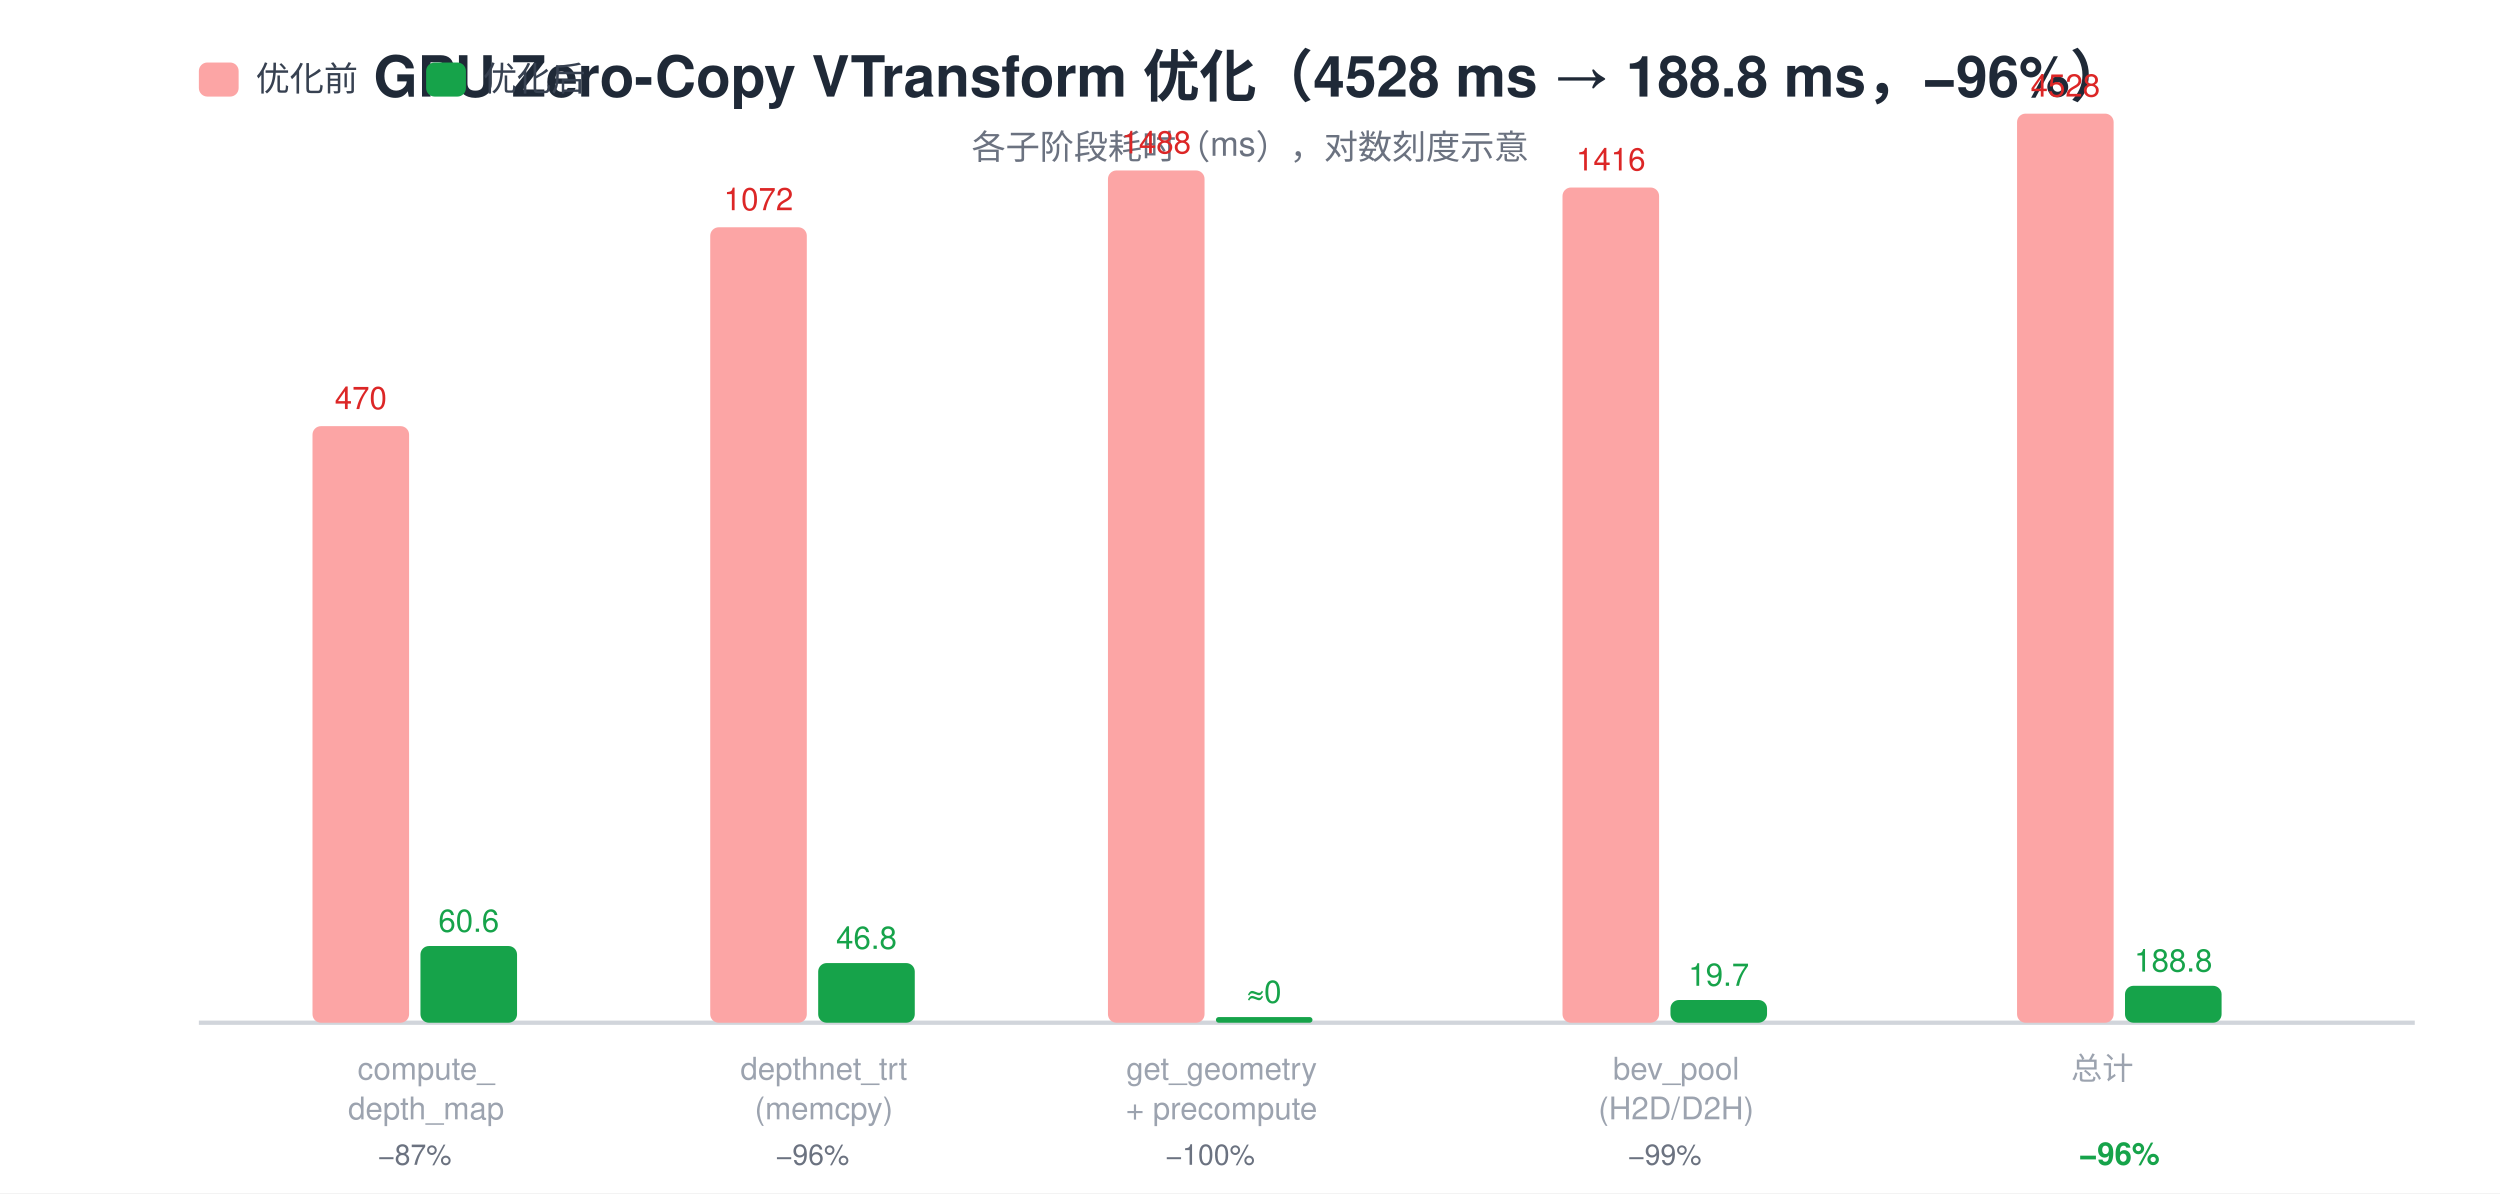
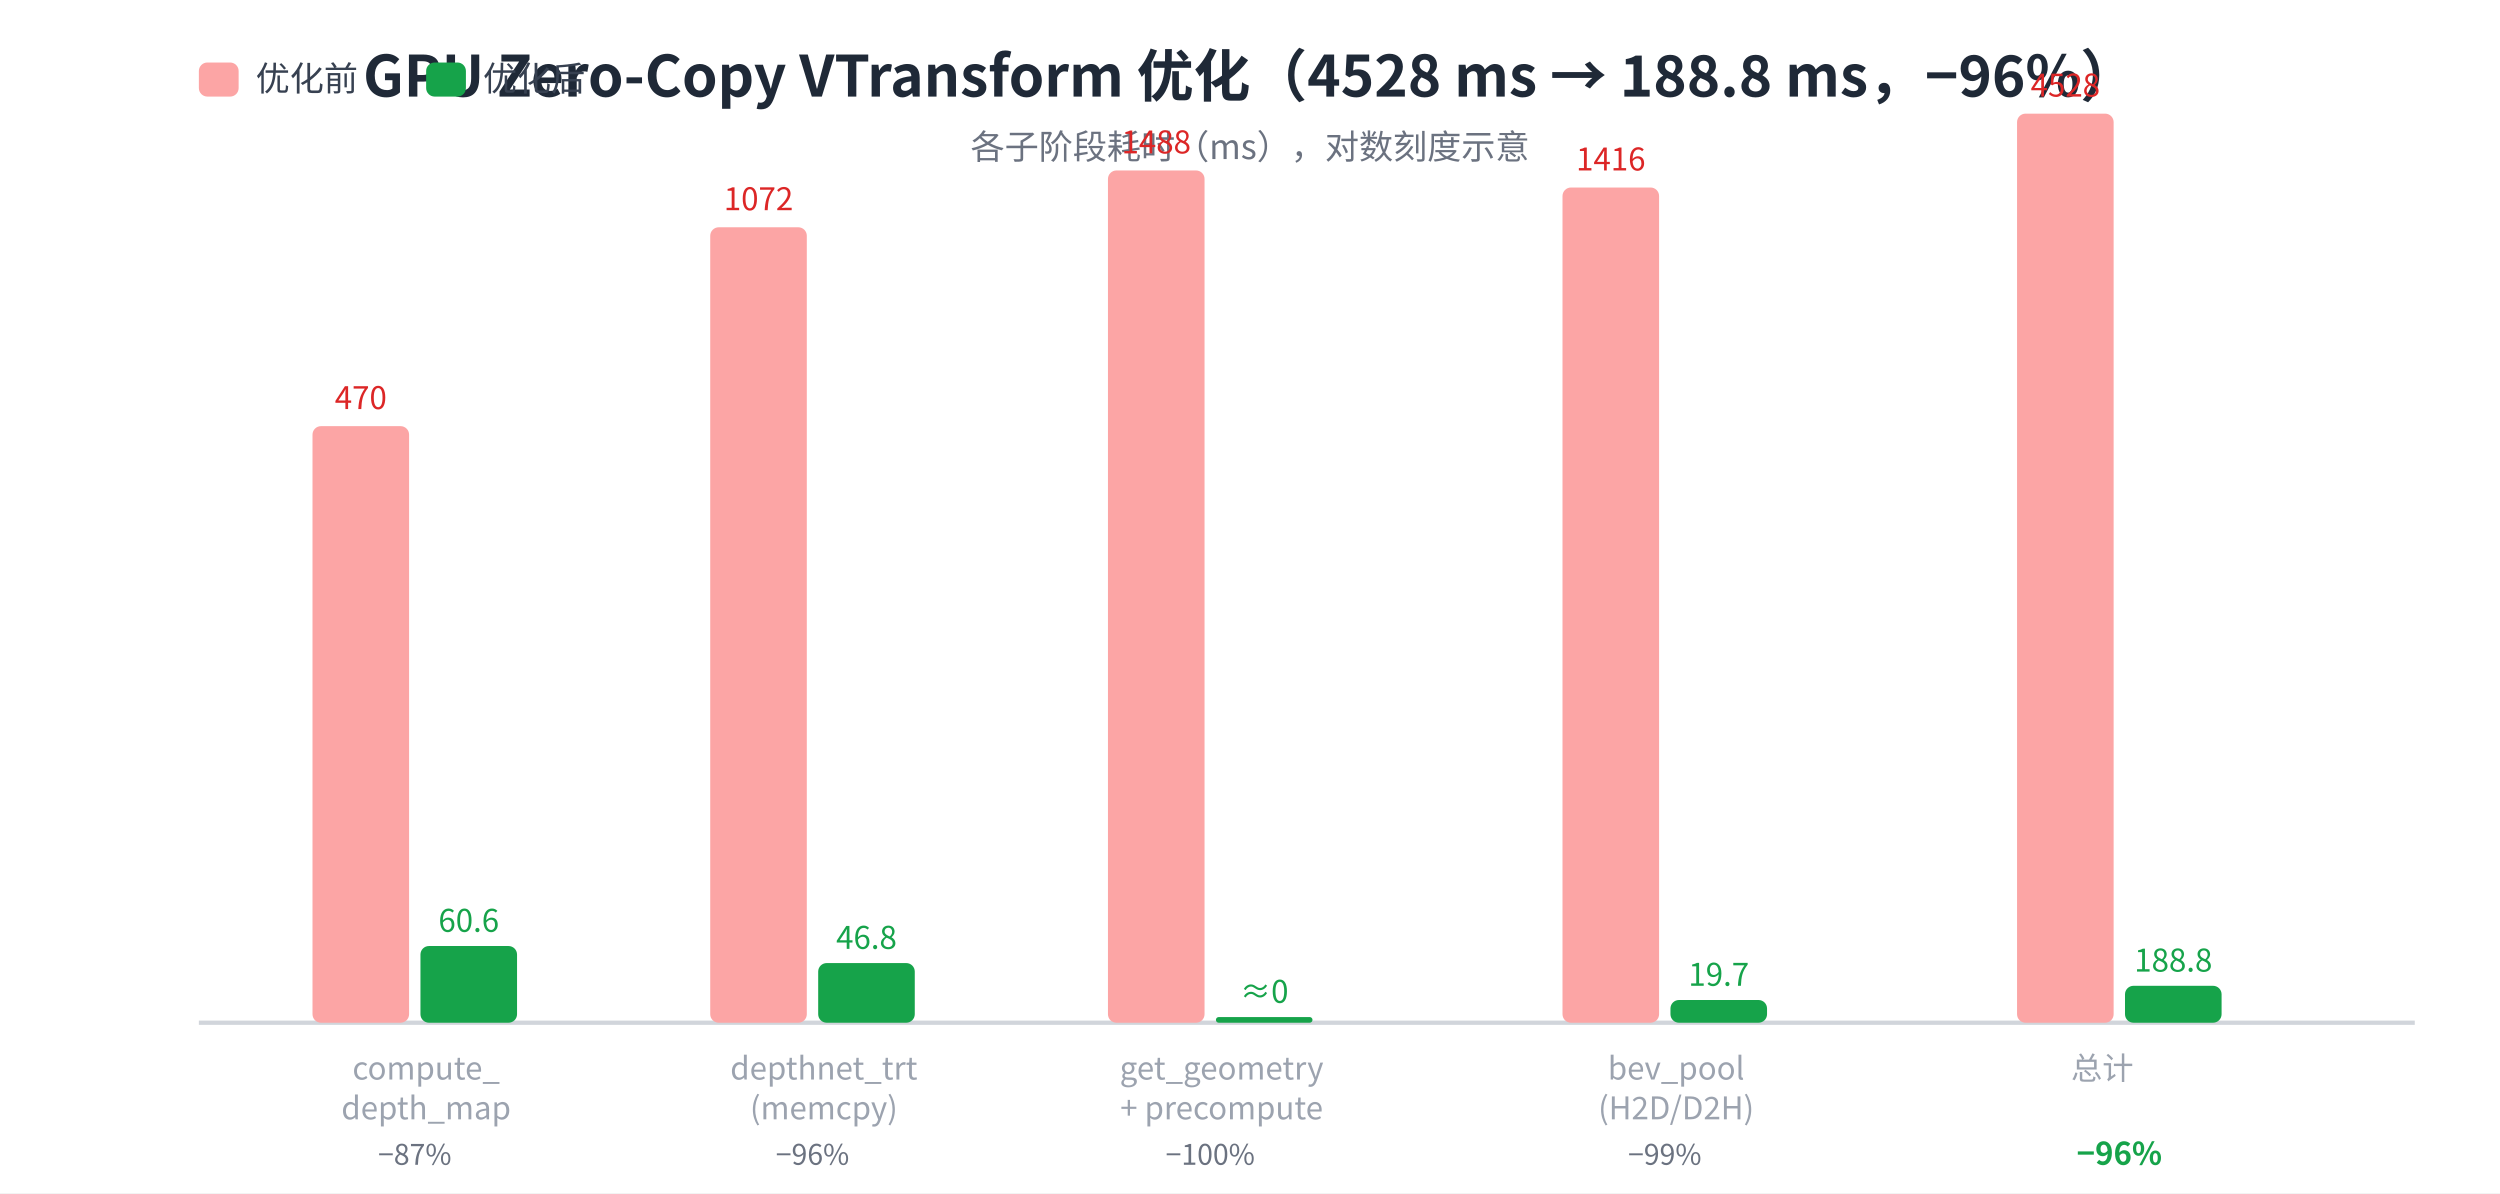
- <svg xmlns="http://www.w3.org/2000/svg" viewBox="0 0 880 420" font-family="Segoe UI, Helvetica, Arial, sans-serif">
+ <svg xmlns="http://www.w3.org/2000/svg" viewBox="0 0 880 420" font-family="'Segoe UI','Microsoft YaHei','PingFang SC','Noto Sans CJK SC','WenQuanYi Micro Hei',Helvetica,Arial,sans-serif">
  <rect width="880" height="420" fill="#ffffff" />
  <text x="440" y="34" text-anchor="middle" font-size="20" font-weight="700" fill="#1f2937">GPU Zero-Copy VTransform 优化（4528 ms → 188.8 ms，−96%）</text>
  <text x="440" y="56" text-anchor="middle" font-size="12" fill="#6b7280">各子阶段耗时（ms），对数刻度示意</text>
  <line x1="70" y1="360" x2="850" y2="360" stroke="#d1d5db" stroke-width="1.5" />
  <g font-size="11" fill="#9ca3af" text-anchor="middle">
    <text x="150" y="380">compute_</text>
    <text x="150" y="394">depth_map</text>
    <text x="290" y="380">depthnet_trt</text>
    <text x="290" y="394">(memcpy)</text>
    <text x="430" y="380">get_geometry</text>
    <text x="430" y="394">+ precompute</text>
    <text x="590" y="380">bev_pool</text>
    <text x="590" y="394">(H2D/D2H)</text>
    <text x="740" y="380">总计</text>
  </g>
  <rect x="110" y="150" width="34" height="210" rx="3" fill="#fca5a5" />
  <rect x="148" y="333" width="34" height="27" rx="3" fill="#16a34a" />
  <text x="127" y="144" font-size="11" fill="#dc2626" text-anchor="middle">470</text>
  <text x="165" y="328" font-size="11" fill="#16a34a" text-anchor="middle">60.6</text>
  <text x="146" y="410" font-size="10" fill="#6b7280" text-anchor="middle">−87%</text>
  <rect x="250" y="80" width="34" height="280" rx="3" fill="#fca5a5" />
  <rect x="288" y="339" width="34" height="21" rx="3" fill="#16a34a" />
  <text x="267" y="74" font-size="11" fill="#dc2626" text-anchor="middle">1072</text>
  <text x="305" y="334" font-size="11" fill="#16a34a" text-anchor="middle">46.8</text>
  <text x="286" y="410" font-size="10" fill="#6b7280" text-anchor="middle">−96%</text>
  <rect x="390" y="60" width="34" height="300" rx="3" fill="#fca5a5" />
  <rect x="428" y="358" width="34" height="2" rx="1" fill="#16a34a" />
  <text x="407" y="54" font-size="11" fill="#dc2626" text-anchor="middle">1488</text>
  <text x="445" y="353" font-size="11" fill="#16a34a" text-anchor="middle">≈0</text>
  <text x="426" y="410" font-size="10" fill="#6b7280" text-anchor="middle">−100%</text>
  <rect x="550" y="66" width="34" height="294" rx="3" fill="#fca5a5" />
  <rect x="588" y="352" width="34" height="8" rx="3" fill="#16a34a" />
  <text x="567" y="60" font-size="11" fill="#dc2626" text-anchor="middle">1416</text>
  <text x="605" y="347" font-size="11" fill="#16a34a" text-anchor="middle">19.7</text>
  <text x="586" y="410" font-size="10" fill="#6b7280" text-anchor="middle">−99%</text>
  <rect x="710" y="40" width="34" height="320" rx="3" fill="#fca5a5" />
  <rect x="748" y="347" width="34" height="13" rx="3" fill="#16a34a" />
  <text x="727" y="34" font-size="11" fill="#dc2626" text-anchor="middle">4528</text>
  <text x="765" y="342" font-size="11" fill="#16a34a" text-anchor="middle">188.8</text>
  <text x="746" y="410" font-size="11" fill="#16a34a" font-weight="700" text-anchor="middle">−96%</text>
  <g font-size="12">
    <rect x="70" y="22" width="14" height="12" rx="3" fill="#fca5a5" />
    <text x="90" y="32" fill="#374151">优化前</text>
    <rect x="150" y="22" width="14" height="12" rx="3" fill="#16a34a" />
    <text x="170" y="32" fill="#374151">优化后</text>
  </g>
</svg>
